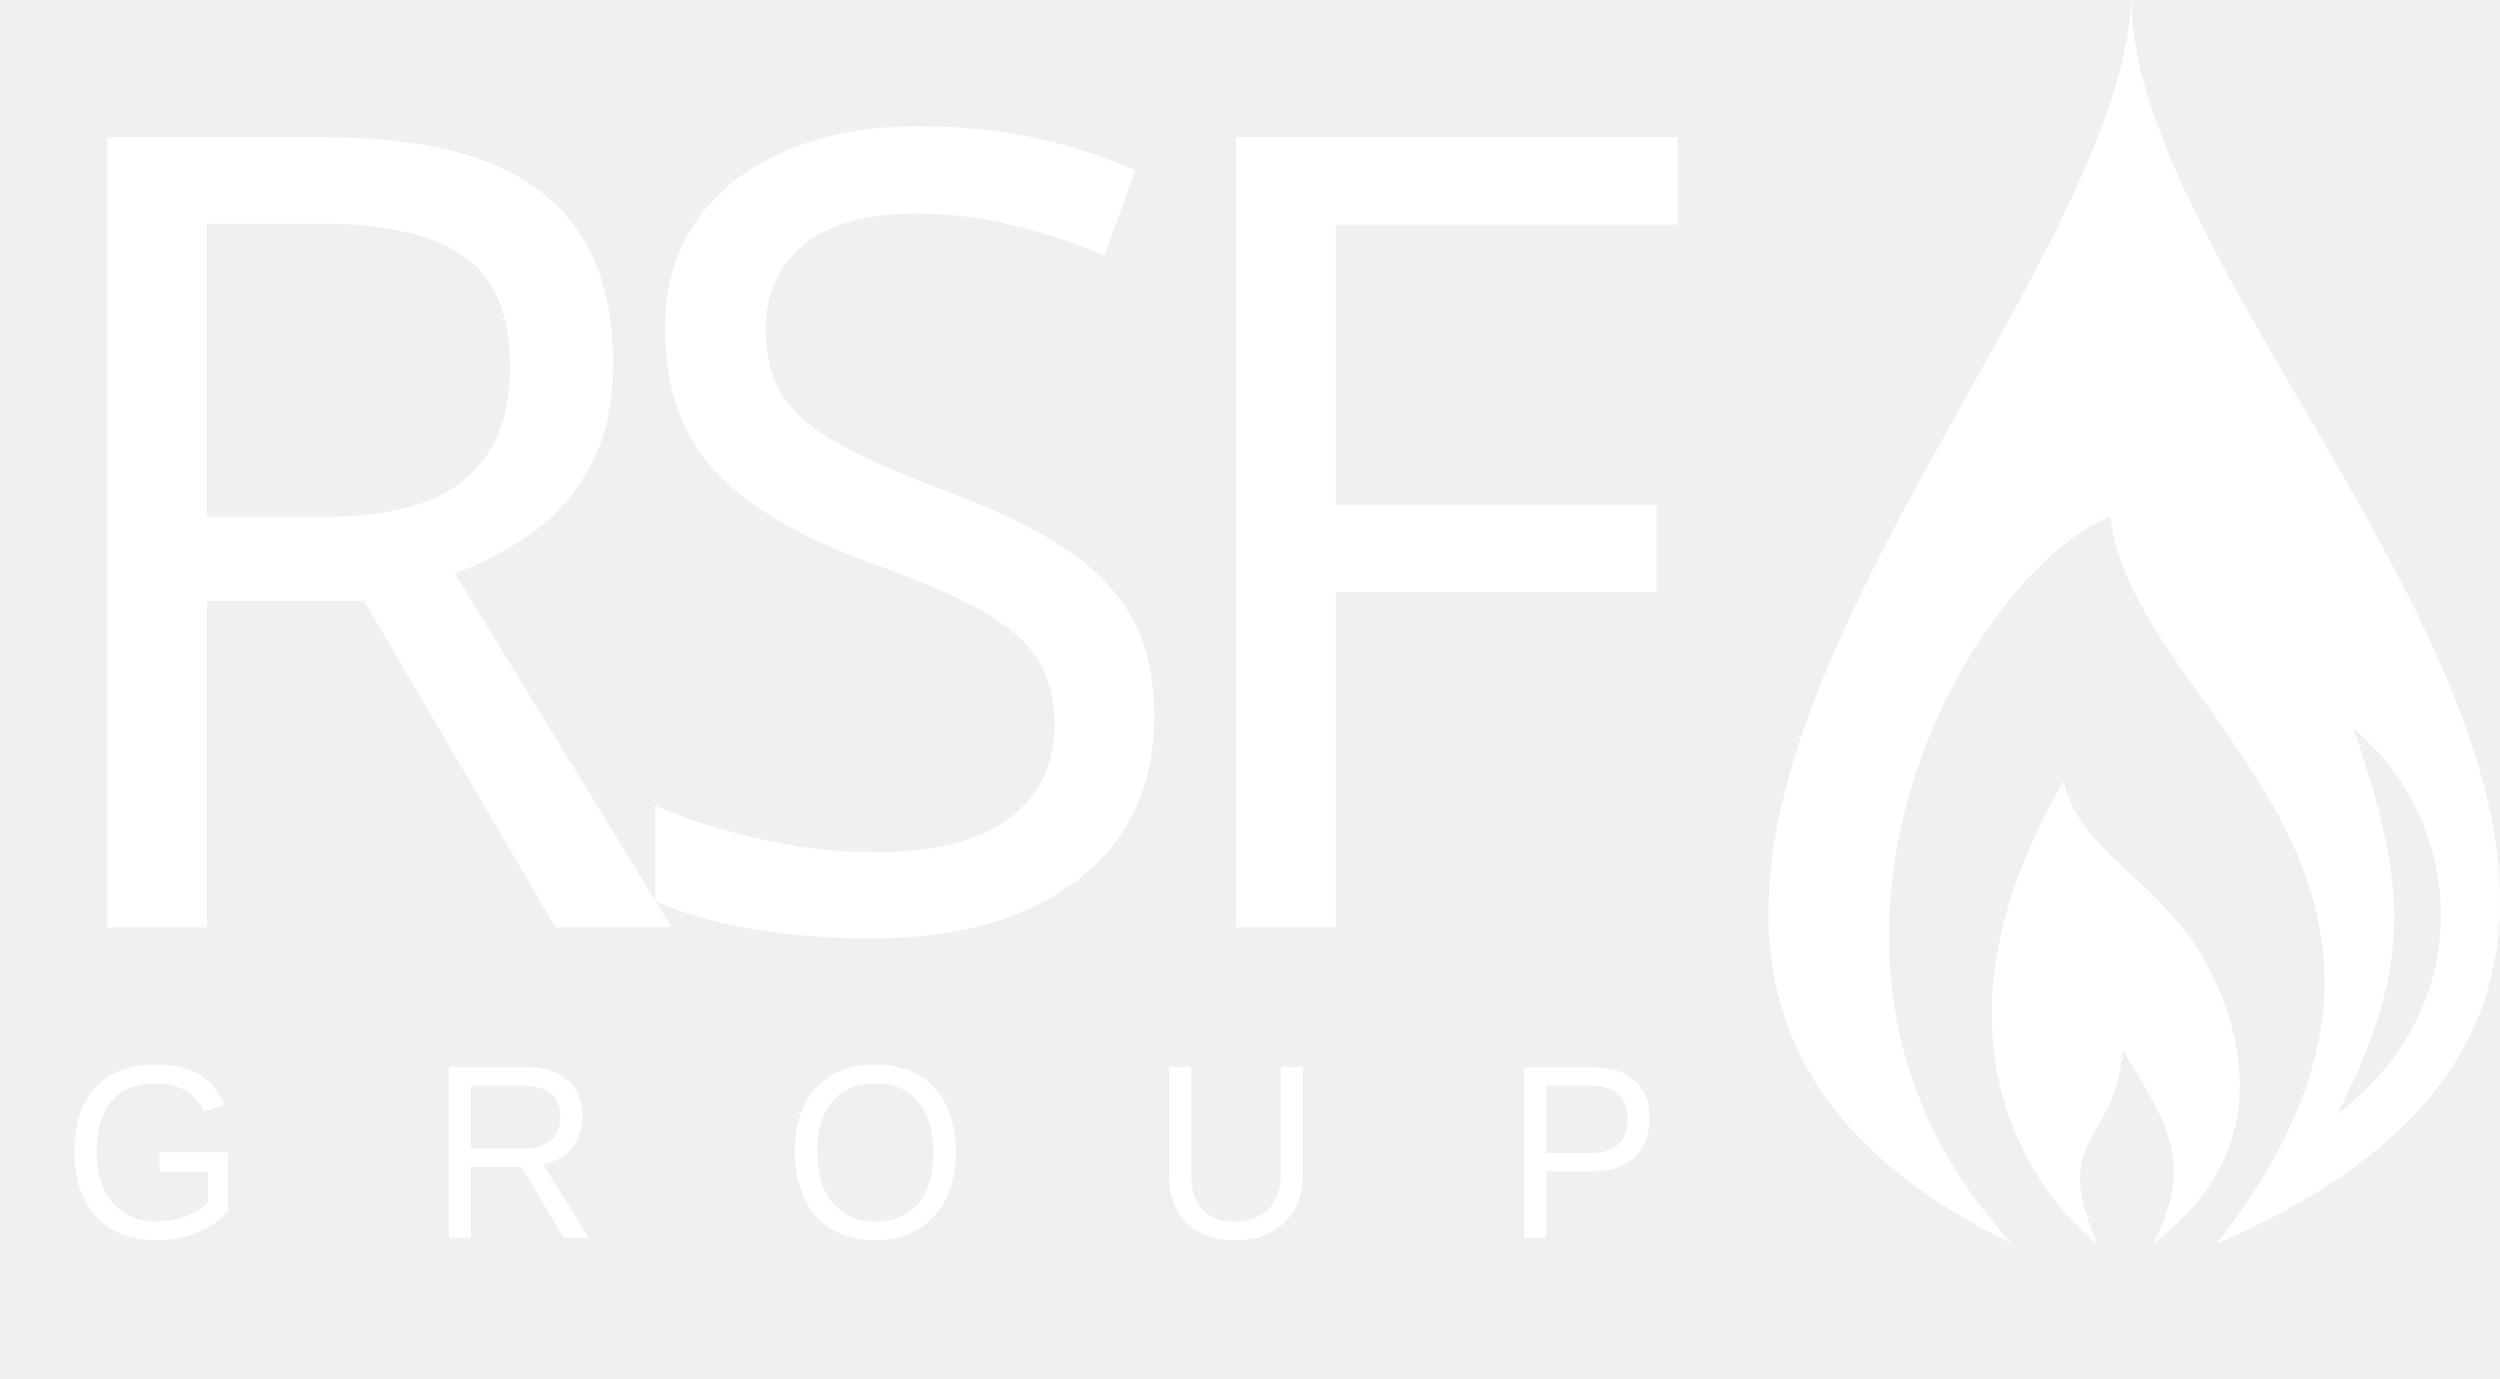
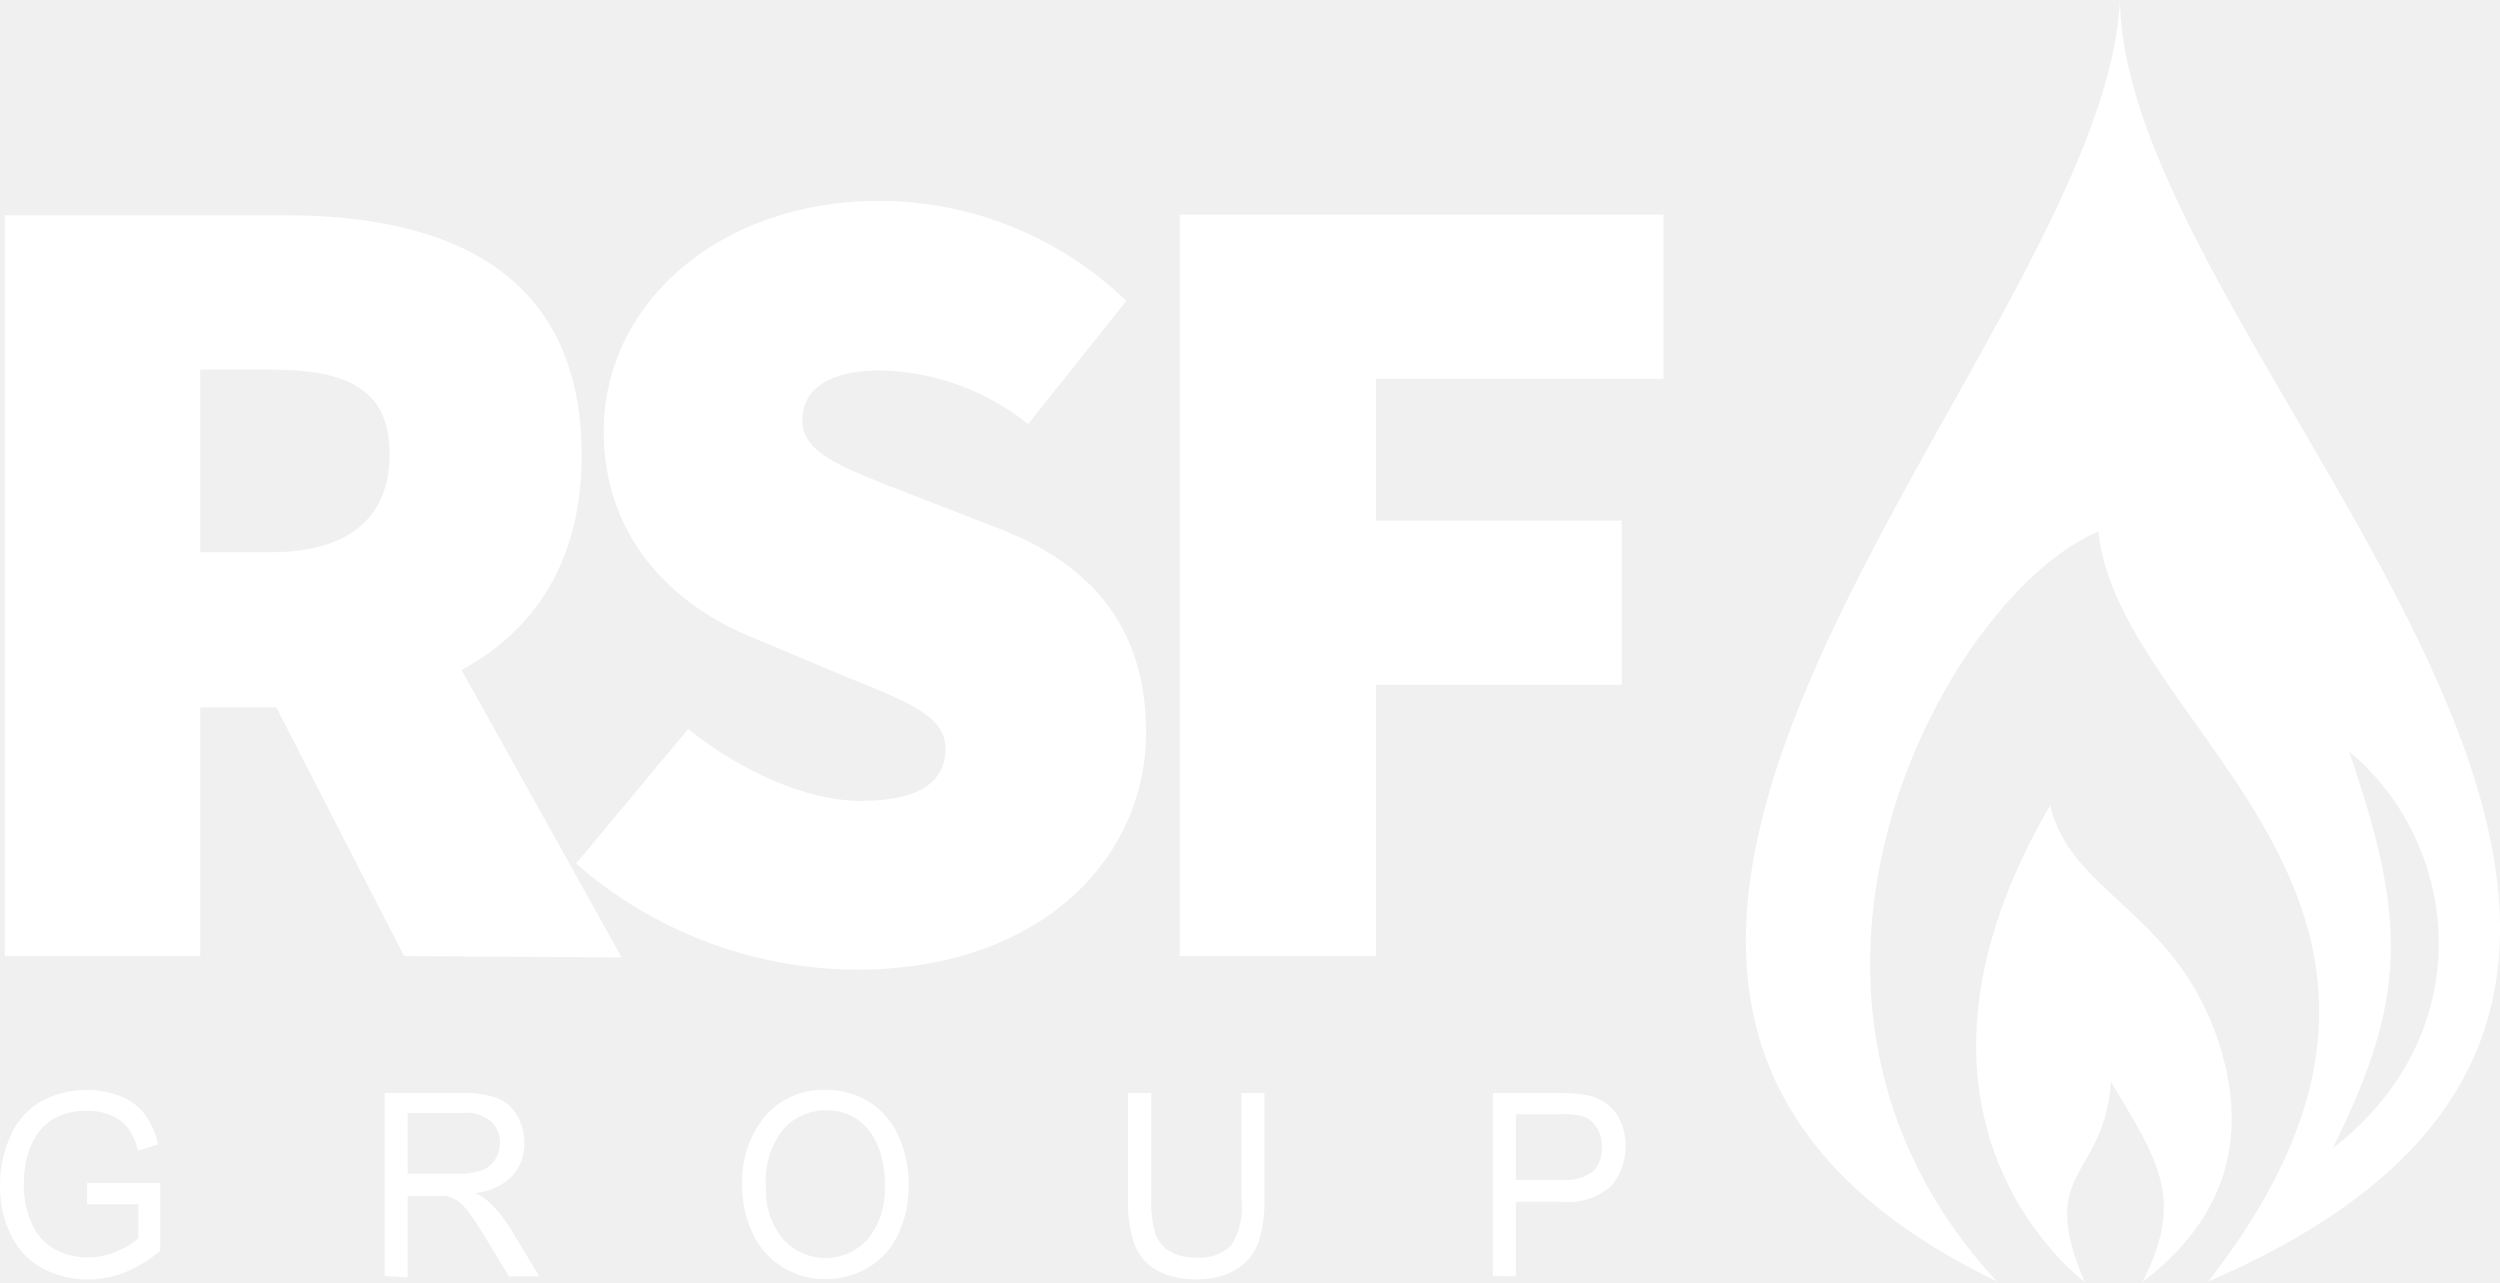
- <svg xmlns="http://www.w3.org/2000/svg" id="Layer_1" data-name="Layer 1" viewBox="0 0 869.85 479.76">
+ <svg xmlns="http://www.w3.org/2000/svg" viewBox="0 0 124.86 64.03">
  <defs>
-     <style>.cls-1,.cls-2,.cls-4{fill:#fff;}.cls-2{font-size:86.32px;font-family:ArialMT, Arial;letter-spacing:0.78em;}.cls-3{letter-spacing:0.76em;}.cls-4{font-size:385.02px;font-family:SourceSansPro-Black, Source Sans Pro;letter-spacing:-0.09em;}.cls-5{letter-spacing:-0.07em;}</style>
+     <style>.cls-1{fill:#fff;}</style>
  </defs>
-   <path class="cls-1" d="M741.57,0C736.14,118.89,489.95,330.7,700,432.67c-90.92-98.29-16.17-232.11,34.29-253.06,7.22,68.48,136.51,125.26,37.08,253.06C1008.57,330.5,742.91,122.13,741.57,0Zm71.81,387.58c25.18-50.66,25.18-76.89,5.52-134C856.33,284.47,864.34,348.32,813.38,387.58Z" />
-   <path class="cls-1" d="M718,271.78c6.81,29.2,41.29,35.64,56.09,77.67,9.78,27.78,8,58.34-24.93,83.25,14.6-28.52,5.09-41.17-10.6-67.46-2.39,33.1-25.42,29.2-8.87,67.46C729.67,432.69,655.69,378.86,718,271.78Z" />
-   <text class="cls-2" transform="translate(21.75 430.68) scale(0.95 1)">GROU<tspan class="cls-3" x="528.26" y="0">P</tspan>
-   </text>
-   <text class="cls-4" transform="translate(0 322.67)">R<tspan class="cls-5" x="208.3" y="0">SF</tspan>
-   </text>
+   <g id="Header">
+     <path class="cls-1" d="M105.88,0c-.8,17.59-37.24,48.94-6.15,64-13.46-14.55-2.39-34.35,5.07-37.45C105.87,36.71,125,45.12,110.29,64,145.39,48.91,106.07,18.07,105.88,0ZM116.5,57.36c3.73-7.5,3.73-11.38.82-19.83C122.86,42.1,124,51.55,116.5,57.36Z" />
+     <path class="cls-1" d="M102.39,40.22c1,4.32,6.11,5.27,8.3,11.49,1.45,4.11,1.18,8.63-3.69,12.32,2.16-4.22.75-6.09-1.57-10-.35,4.9-3.76,4.32-1.31,10C104.12,64,93.17,56.07,102.39,40.22Z" />
+     <path class="cls-1" d="M4.35,60.15V59.08H8v3.39a6.43,6.43,0,0,1-1.75,1.07,5,5,0,0,1-1.85.36,4.73,4.73,0,0,1-2.33-.58A3.73,3.73,0,0,1,.53,61.65,5.48,5.48,0,0,1,0,59.21a5.91,5.91,0,0,1,.53-2.49A3.64,3.64,0,0,1,2.06,55a4.59,4.59,0,0,1,2.29-.56,4.35,4.35,0,0,1,1.7.32,2.84,2.84,0,0,1,1.19.9,4.08,4.08,0,0,1,.66,1.5l-1,.3a3.46,3.46,0,0,0-.49-1.1,2,2,0,0,0-.83-.64,2.91,2.91,0,0,0-1.2-.24A3.37,3.37,0,0,0,3,55.72a2.54,2.54,0,0,0-.93.66,3.18,3.18,0,0,0-.55.9,5,5,0,0,0-.33,1.84,4.67,4.67,0,0,0,.4,2A2.63,2.63,0,0,0,2.75,62.4a3.45,3.45,0,0,0,1.62.4,3.68,3.68,0,0,0,1.46-.3,3.72,3.72,0,0,0,1.08-.65v-1.7Z" />
+     <path class="cls-1" d="M19.21,63.73V54.59h3.85a4.89,4.89,0,0,1,1.77.25,2,2,0,0,1,1,.87,2.7,2.7,0,0,1,.36,1.38,2.37,2.37,0,0,1-.6,1.64,3,3,0,0,1-1.85.85,3,3,0,0,1,.69.46,6.24,6.24,0,0,1,1,1.22l1.51,2.49H25.42l-1.15-1.9q-.5-.82-.83-1.26a2.67,2.67,0,0,0-.58-.61,1.69,1.69,0,0,0-.52-.24,3.26,3.26,0,0,0-.64,0H20.36v4.06Zm1.15-5.11h2.47a3.53,3.53,0,0,0,1.23-.17,1.32,1.32,0,0,0,.68-.55,1.54,1.54,0,0,0,.23-.82A1.4,1.4,0,0,0,24.52,56a2,2,0,0,0-1.41-.42H20.36Z" />
+     <path class="cls-1" d="M37.07,59.28a5.13,5.13,0,0,1,1.16-3.56,3.85,3.85,0,0,1,3-1.29,4,4,0,0,1,2.17.6,3.89,3.89,0,0,1,1.47,1.69,5.72,5.72,0,0,1,.51,2.45,5.62,5.62,0,0,1-.53,2.49,3.75,3.75,0,0,1-1.51,1.66,4.15,4.15,0,0,1-2.11.56,3.93,3.93,0,0,1-3.66-2.33A5.38,5.38,0,0,1,37.07,59.28Zm1.19,0a3.78,3.78,0,0,0,.84,2.6,2.85,2.85,0,0,0,4.25,0,4,4,0,0,0,.84-2.73,4.89,4.89,0,0,0-.36-1.95,2.86,2.86,0,0,0-1-1.29,2.74,2.74,0,0,0-1.55-.46,2.86,2.86,0,0,0-2.1.88A4.08,4.08,0,0,0,38.26,59.3Z" />
+     <path class="cls-1" d="M62,54.59h1.15v5.28a6.56,6.56,0,0,1-.3,2.19,2.64,2.64,0,0,1-1.07,1.32,3.64,3.64,0,0,1-2,.51,4,4,0,0,1-2-.44,2.48,2.48,0,0,1-1.11-1.28,6.4,6.4,0,0,1-.33-2.29V54.59H57.5v5.28a5.39,5.39,0,0,0,.21,1.76,1.66,1.66,0,0,0,.72.87,2.41,2.41,0,0,0,1.25.31,2.32,2.32,0,0,0,1.81-.6A3.62,3.62,0,0,0,62,59.87Z" />
+     <path class="cls-1" d="M74.56,63.73V54.59h3.28a7.48,7.48,0,0,1,1.32.09,2.54,2.54,0,0,1,1.07.43,2.22,2.22,0,0,1,.7.88,3.1,3.1,0,0,1-.44,3.22,3.27,3.27,0,0,1-2.55.81H75.71v3.72Zm1.15-4.8H78a2.3,2.3,0,0,0,1.58-.44A1.6,1.6,0,0,0,80,57.27a1.71,1.71,0,0,0-.28-1,1.29,1.29,0,0,0-.73-.54,4.67,4.67,0,0,0-1.07-.08H75.71Z" />
+     <path class="cls-1" d="M20.18,47.75,13.8,35.33H10V47.75H.24v-37h14c8,0,14.81,2.73,14.81,12,0,5.3-2.39,8.77-6,10.71l8,14.36ZM10,27.58h3.53c3.87,0,5.93-1.71,5.93-4.9s-2.05-4.22-5.93-4.22H10Z" />
+     <path class="cls-1" d="M34.37,36.41C37,38.52,40.29,40,43,40c3,0,4.22-1,4.22-2.62s-1.88-2.34-5-3.59l-4.61-1.94c-4-1.6-7.46-5-7.46-10.31,0-6.32,5.7-11.51,13.79-11.51a17.8,17.8,0,0,1,12.31,5l-4.9,6.15a12.2,12.2,0,0,0-7.41-2.68c-2.39,0-3.87.85-3.87,2.51s2.11,2.39,5.47,3.7L50,26.44c4.62,1.82,7.24,5,7.24,10.14,0,6.27-5.24,11.85-14.47,11.85a21.45,21.45,0,0,1-14-5.3Z" />
+     <path class="cls-1" d="M58.92,10.72H83.08v8.2H68.72V26H81v8.2H68.72V47.75h-9.8Z" />
+   </g>
</svg>
